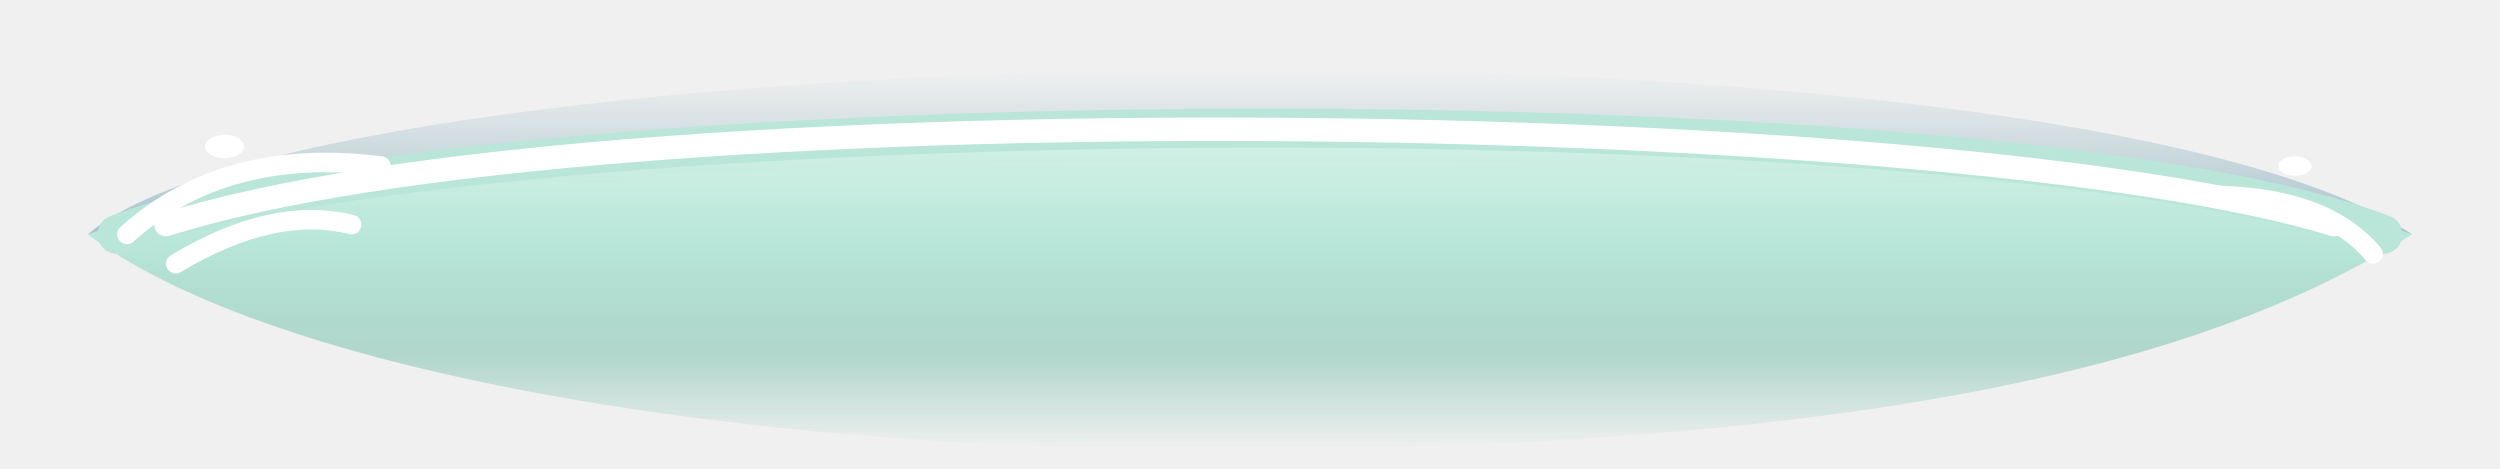
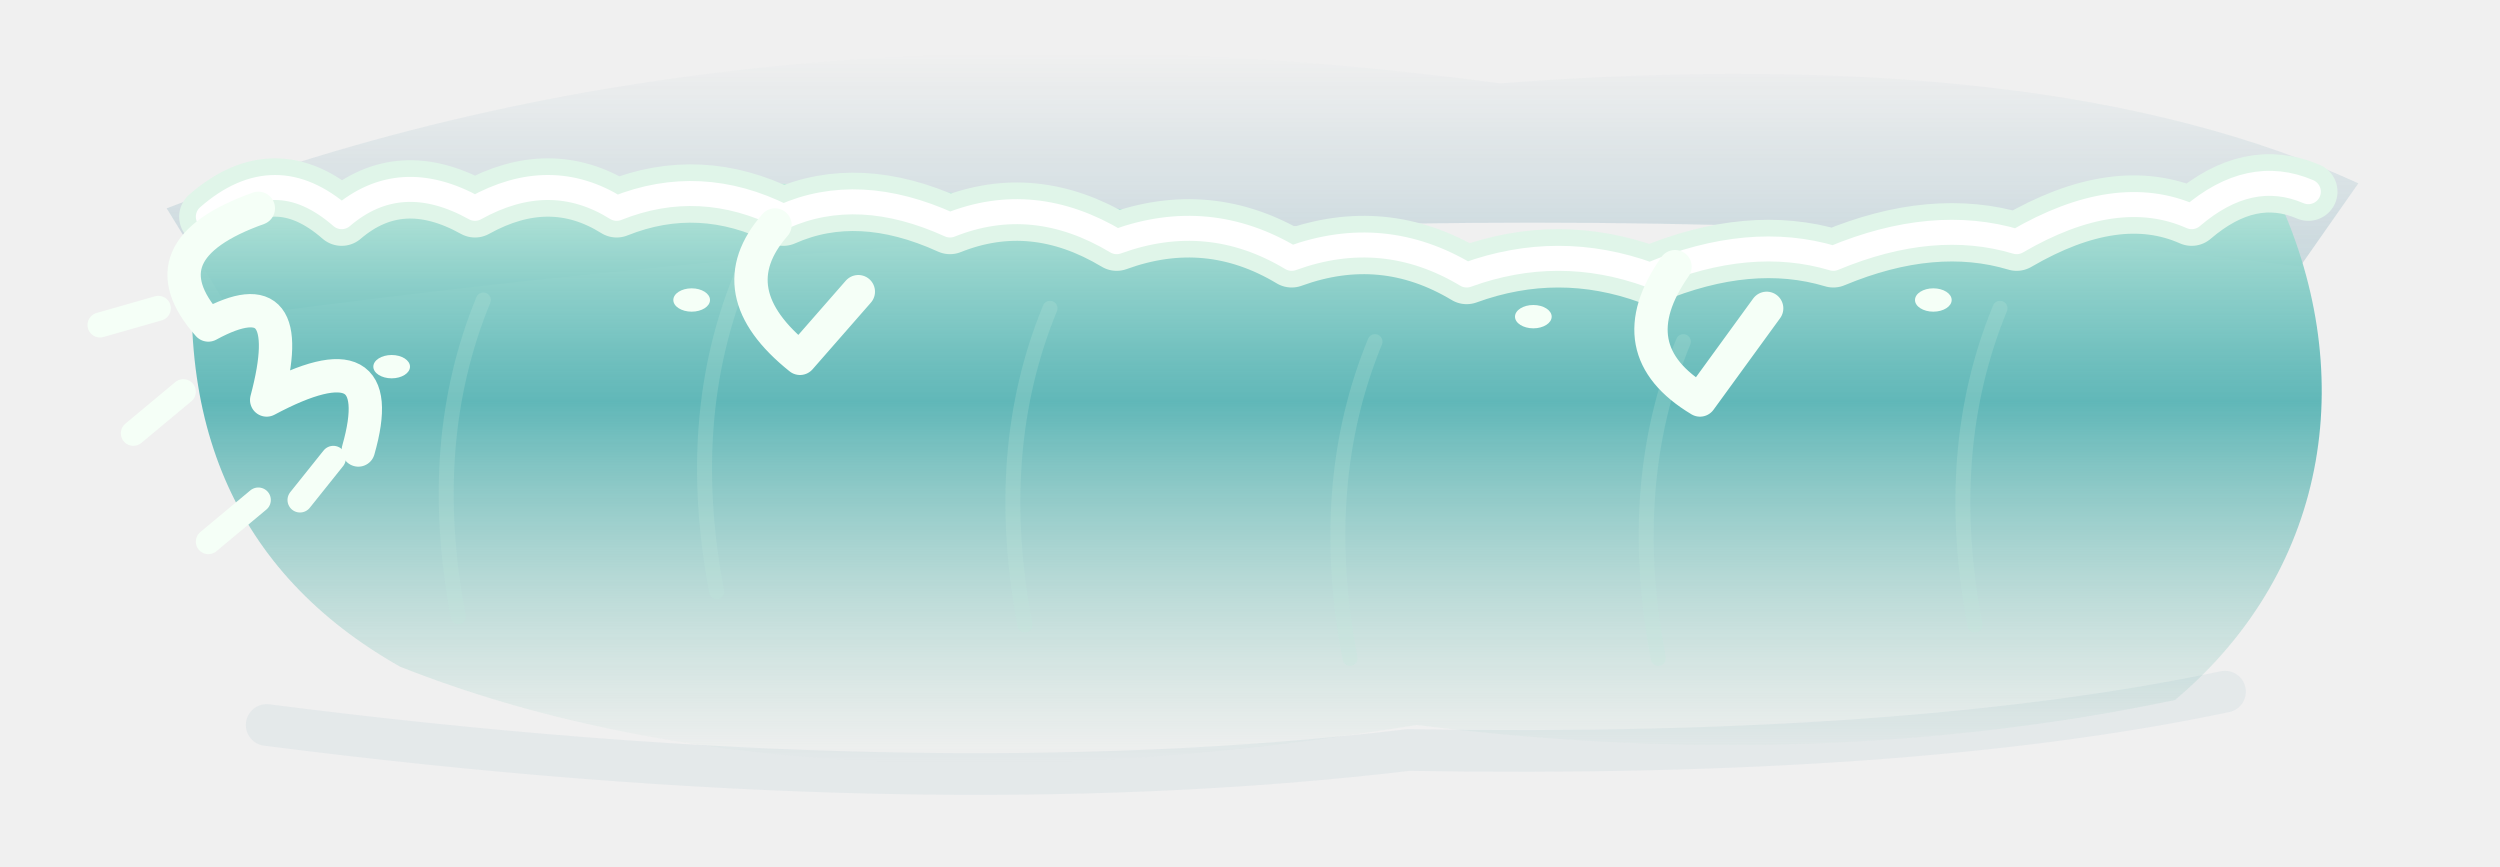
- <svg xmlns="http://www.w3.org/2000/svg" width="256" height="48" viewBox="0 0 256 48">
+ <svg xmlns="http://www.w3.org/2000/svg" width="300" height="104" viewBox="0 0 300 104">
  <g stroke-linecap="round" stroke-linejoin="round">
    <defs>
-       <linearGradient id="face" x1="0" y1="0" x2="0" y2="1">
-         <stop offset="0" stop-color="#D9F3E8" />
-         <stop offset=".38" stop-color="#B5E6D8" stop-opacity=".95" />
-         <stop offset=".72" stop-color="#8FC9B9" stop-opacity=".65" />
+       <linearGradient id="slope" x1="0" y1="0" x2="0" y2="1">
+         <stop stop-color="#BDE9DC" />
+         <stop offset=".38" stop-color="#49AEAF" stop-opacity=".86" />
        <stop offset="1" stop-color="#8FC9B9" stop-opacity="0" />
      </linearGradient>
-       <linearGradient id="trough" x1="0" y1="0" x2="0" y2="1">
+       <linearGradient id="back" x1="0" y1="0" x2="0" y2="1">
        <stop stop-color="#1F6F8B" stop-opacity="0" />
-         <stop offset="1" stop-color="#1F6F8B" stop-opacity=".35" />
+         <stop offset="1" stop-color="#1F6F8B" stop-opacity=".23" />
      </linearGradient>
    </defs>
-     <path d="M9 24 C33 3 211 0 247 24 C210 14 48 14 9 24Z" fill="url(#trough)" />
-     <path d="M9 24 C50 8 205 8 247 24 C228 36 197 45 134 46 C73 47 26 37 9 24Z" fill="url(#face)" />
-     <path d="M12 24 C49 10 205 9 244 24" fill="none" stroke="#B9E6D8" stroke-width="4" />
-     <path d="M17 23 C61 9 200 11 239 23" fill="none" stroke="#FFFFFF" stroke-width="2.4" />
-     <path d="M13 24 Q23 15 39 17 M18 27 Q28 21 36 23 M226 20 Q238 20 243 26" fill="none" stroke="#FFFFFF" stroke-width="2" />
-     <ellipse cx="23" cy="15" rx="2" ry="1.2" fill="#FFFFFF" />
-     <ellipse cx="235" cy="17" rx="1.7" ry="1" fill="#FFFFFF" />
+     <path d="M20 25 Q90 -2 180 10 Q246 5 283 22 L276 32 Q170 19 28 38Z" fill="url(#back)" />
+     <path d="M24 24 Q95 18 155 28 Q217 37 273 23 C283 44 280 68 261 84 Q218 93 170 87 Q96 99 48 80 Q18 63 24 24Z" fill="url(#slope)" />
+     <path d="M32 87 Q110 97 169 90 Q229 91 267 83" fill="none" stroke="#1F6F8B" stroke-width="5" opacity=".06" />
+     <path d="M58 36 Q51 53 55 74" fill="none" stroke="#BDE9DC" stroke-width="1.8" opacity=".22" />
+     <path d="M89 33 Q82 50 86 71" fill="none" stroke="#BDE9DC" stroke-width="1.8" opacity=".22" />
+     <path d="M126 37 Q119 54 123 75" fill="none" stroke="#BDE9DC" stroke-width="1.8" opacity=".22" />
+     <path d="M165 41 Q158 58 162 79" fill="none" stroke="#BDE9DC" stroke-width="1.8" opacity=".22" />
+     <path d="M202 41 Q195 58 199 79" fill="none" stroke="#BDE9DC" stroke-width="1.8" opacity=".22" />
+     <path d="M240 37 Q233 54 237 75" fill="none" stroke="#BDE9DC" stroke-width="1.8" opacity=".22" />
+     <path d="M25 26 Q33 19 41 26 Q48 20 57 25 Q66 20 74 25 Q84 21 94 26 Q103 22 114 27 Q124 23 134 29 Q145 25 155 31 Q166 27 176 33 Q187 29 198 33 Q210 28 220 31 Q232 26 242 29 Q254 22 263 26 Q270 20 277 23" fill="none" stroke="#E0F5E9" stroke-width="7" />
+     <path d="M25 26 Q33 19 41 26 Q48 20 57 25 Q66 20 74 25 Q84 21 94 26 Q103 22 114 27 Q124 23 134 29 Q145 25 155 31 Q166 27 176 33 Q187 29 198 33 Q210 28 220 31 Q232 26 242 29 Q254 22 263 26 Q270 20 277 23" fill="none" stroke="#FFFFFF" stroke-width="3" />
+     <path d="M31 25 Q17 30 25 39 Q36 33 32 48 Q47 40 43 54 M93 27 Q86 35 96 43 L103 35 M201 32 Q194 42 204 48 L212 37" fill="none" stroke="#F5FFF7" stroke-width="4" />
+     <path d="M22 47 L16 52 M31 60 L25 65 M40 55 L36 60 M19 37 L12 39" fill="none" stroke="#F5FFF7" stroke-width="3" />
+     <ellipse cx="47" cy="44" rx="2.2" ry="1.4" fill="#F5FFF7" />
+     <ellipse cx="83" cy="36" rx="2.2" ry="1.4" fill="#F5FFF7" />
+     <ellipse cx="184" cy="38" rx="2.2" ry="1.4" fill="#F5FFF7" />
+     <ellipse cx="232" cy="36" rx="2.2" ry="1.4" fill="#F5FFF7" />
  </g>
</svg>
